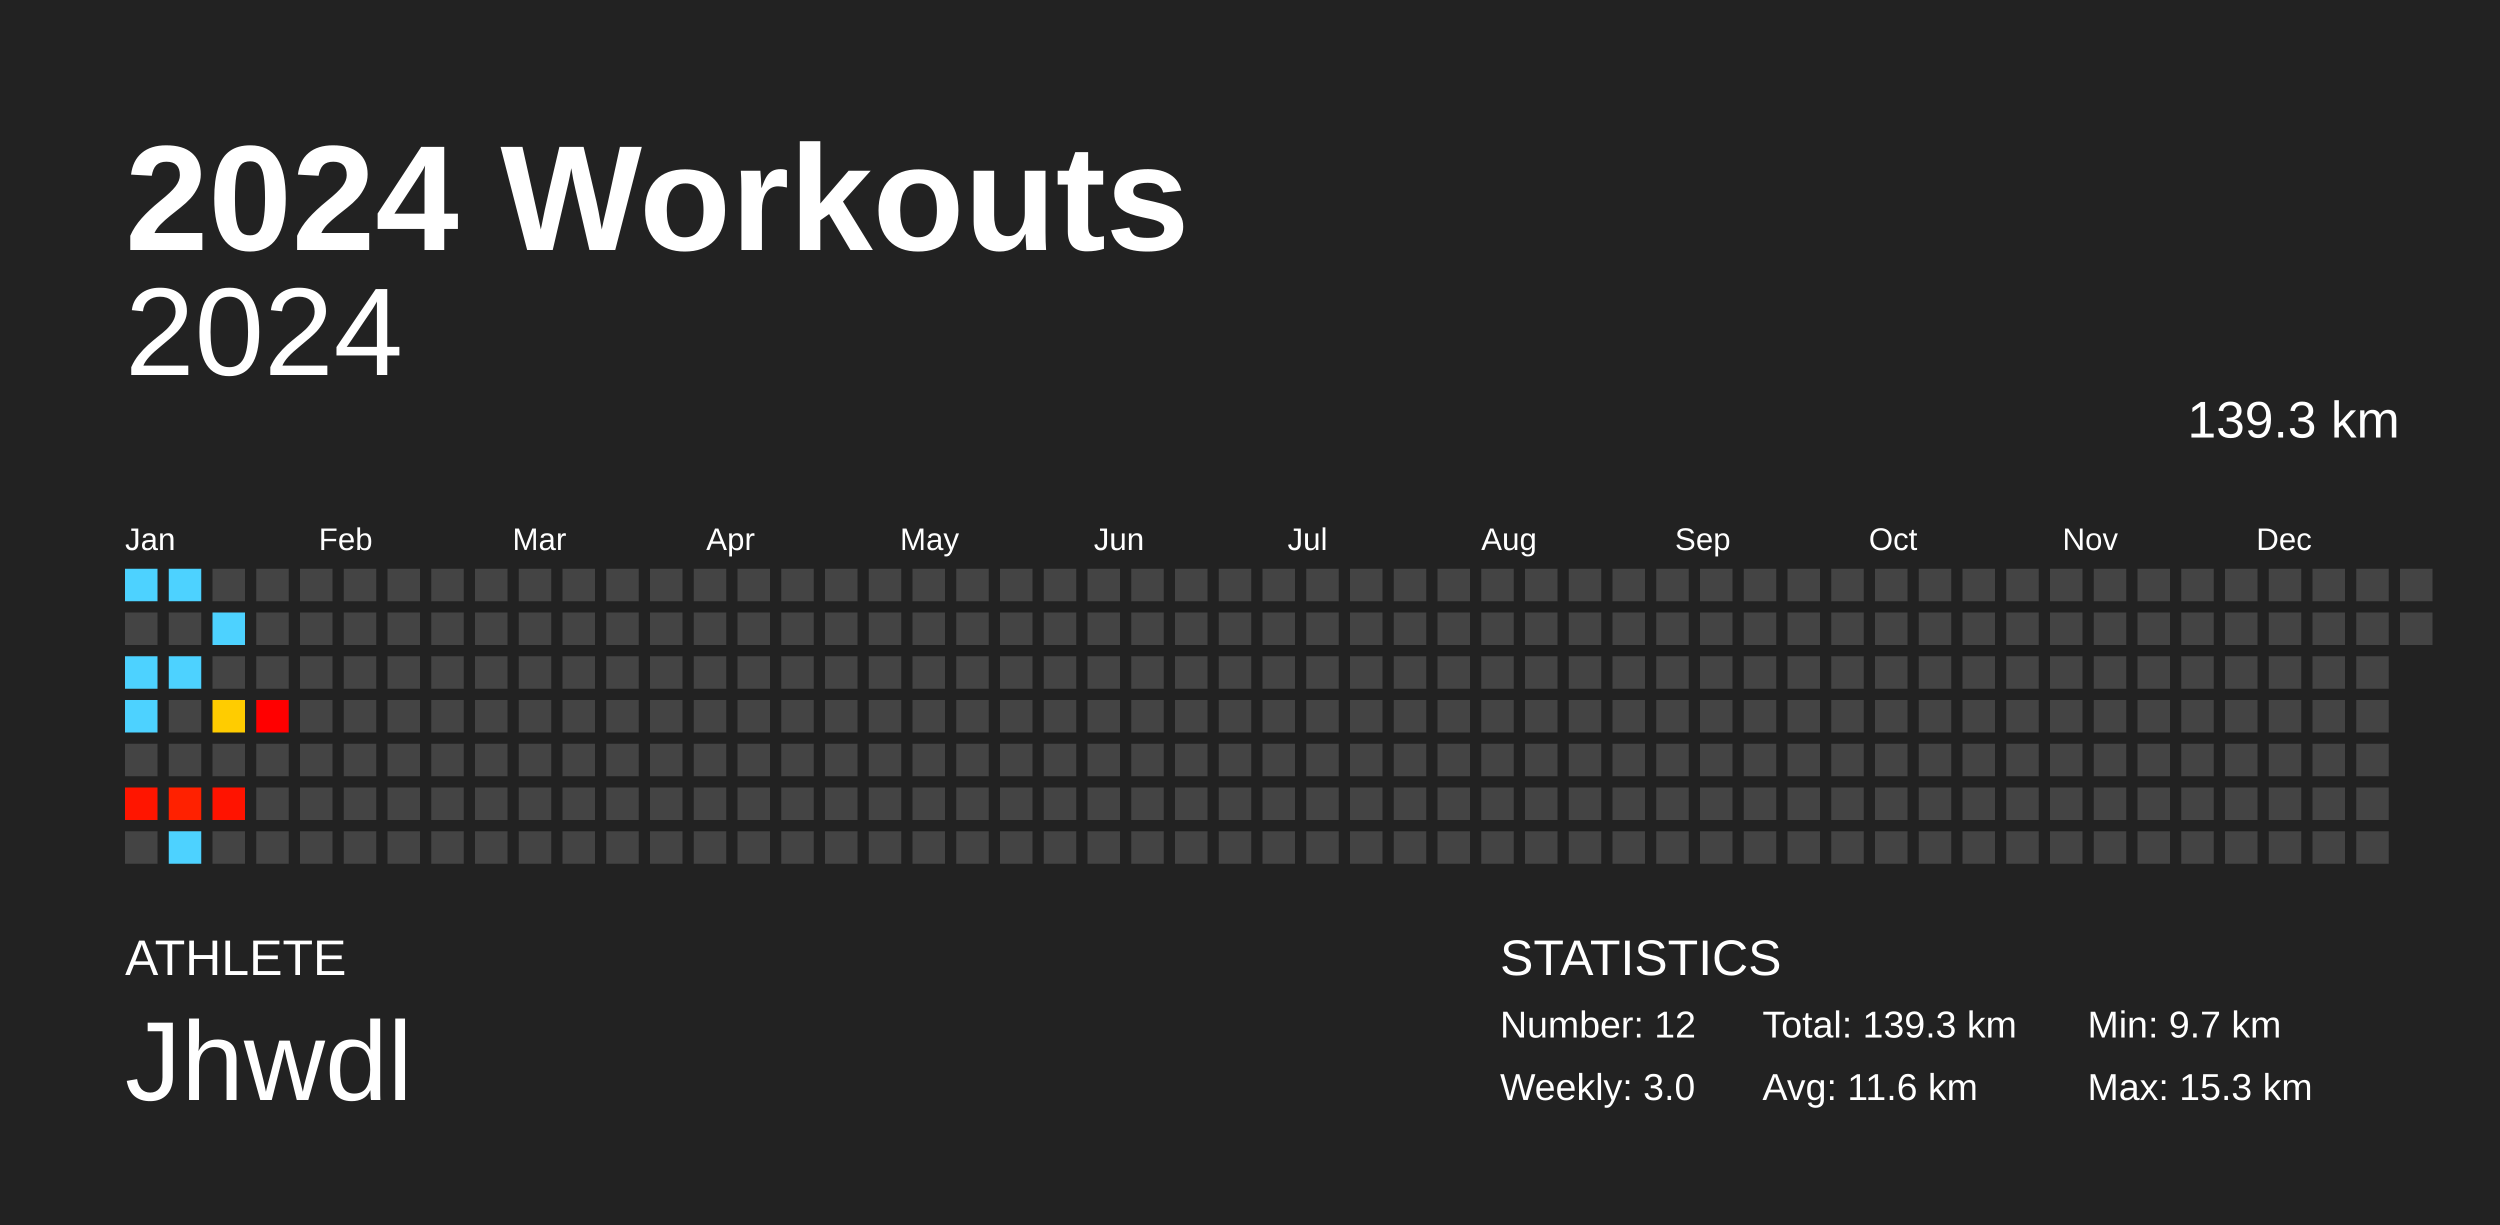
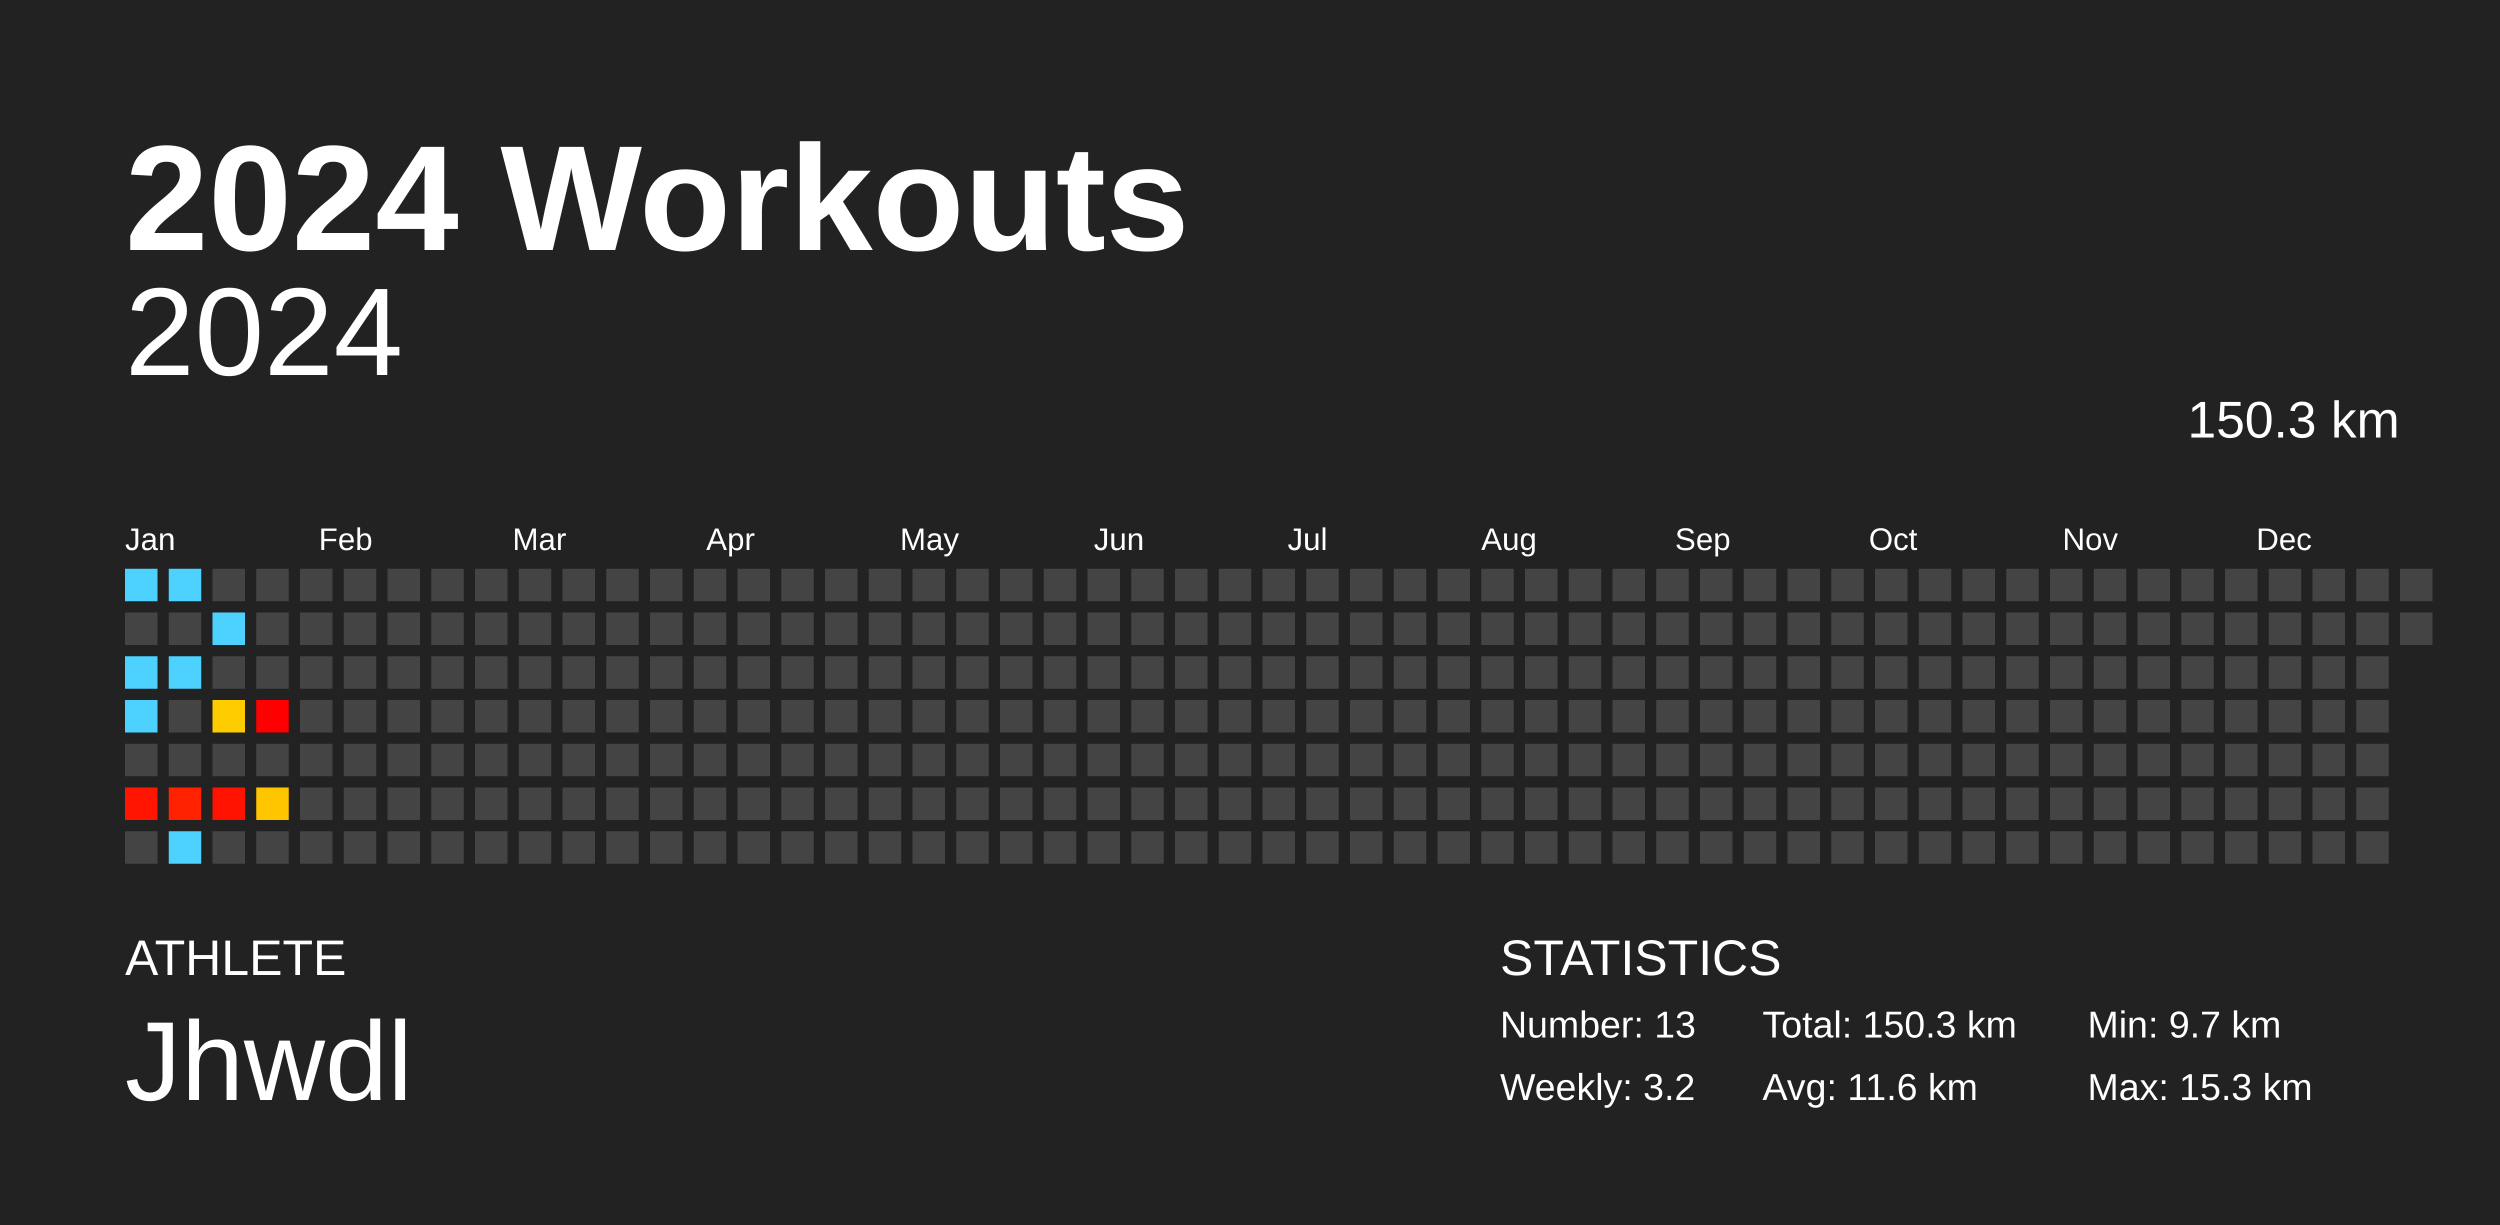
<svg xmlns="http://www.w3.org/2000/svg" baseProfile="full" height="98mm" version="1.1" viewBox="0,0,200,98" width="200mm">
  <defs />
  <rect fill="#222222" height="98" width="200" x="0" y="0" />
  <text fill="#FFFFFF" style="font-size:12px; font-family:Arial; font-weight:bold;" x="10" y="20">2024 Workouts</text>
  <text fill="#FFFFFF" style="font-size:4px; font-family:Arial" x="10" y="78">ATHLETE</text>
  <text fill="#FFFFFF" style="font-size:9px; font-family:Arial" x="10" y="88">Jhwdl</text>
  <text fill="#FFFFFF" style="font-size:4px; font-family:Arial" x="120" y="78">STATISTICS</text>
-   <text fill="#FFFFFF" style="font-size:3px; font-family:Arial" x="120" y="83">Number: 12</text>
-   <text fill="#FFFFFF" style="font-size:3px; font-family:Arial" x="120" y="88">Weekly: 3.0</text>
-   <text fill="#FFFFFF" style="font-size:3px; font-family:Arial" x="141" y="83">Total: 139.3 km</text>
+   <text fill="#FFFFFF" style="font-size:3px; font-family:Arial" x="120" y="83">Number: 13</text>
+   <text fill="#FFFFFF" style="font-size:3px; font-family:Arial" x="120" y="88">Weekly: 3.2</text>
+   <text fill="#FFFFFF" style="font-size:3px; font-family:Arial" x="141" y="83">Total: 150.3 km</text>
  <text fill="#FFFFFF" style="font-size:3px; font-family:Arial" x="141" y="88">Avg: 11.6 km</text>
  <text fill="#FFFFFF" style="font-size:3px; font-family:Arial" x="167" y="83">Min: 9.7 km</text>
  <text fill="#FFFFFF" style="font-size:3px; font-family:Arial" x="167" y="88">Max: 15.3 km</text>
  <text alignment-baseline="hanging" fill="#FFFFFF" style="font-size:10.0px; font-family:Arial;" x="10" y="30">2024</text>
-   <text alignment-baseline="hanging" fill="#FFFFFF" style="font-size:4.125px; font-family:Arial;" x="175" y="35">139.3 km</text>
+   <text alignment-baseline="hanging" fill="#FFFFFF" style="font-size:4.125px; font-family:Arial;" x="175" y="35">150.3 km</text>
  <text fill="#FFFFFF" style="font-size:2.5px; font-family:Arial" x="10.0" y="44">Jan</text>
  <text fill="#FFFFFF" style="font-size:2.5px; font-family:Arial" x="25.5" y="44">Feb</text>
  <text fill="#FFFFFF" style="font-size:2.5px; font-family:Arial" x="41.0" y="44">Mar</text>
  <text fill="#FFFFFF" style="font-size:2.5px; font-family:Arial" x="56.5" y="44">Apr</text>
  <text fill="#FFFFFF" style="font-size:2.5px; font-family:Arial" x="72.0" y="44">May</text>
  <text fill="#FFFFFF" style="font-size:2.5px; font-family:Arial" x="87.5" y="44">Jun</text>
  <text fill="#FFFFFF" style="font-size:2.5px; font-family:Arial" x="103.0" y="44">Jul</text>
  <text fill="#FFFFFF" style="font-size:2.5px; font-family:Arial" x="118.5" y="44">Aug</text>
  <text fill="#FFFFFF" style="font-size:2.5px; font-family:Arial" x="134.0" y="44">Sep</text>
  <text fill="#FFFFFF" style="font-size:2.5px; font-family:Arial" x="149.5" y="44">Oct</text>
  <text fill="#FFFFFF" style="font-size:2.5px; font-family:Arial" x="165.0" y="44">Nov</text>
  <text fill="#FFFFFF" style="font-size:2.5px; font-family:Arial" x="180.5" y="44">Dec</text>
  <rect fill="#4dd2ff" height="2.6" width="2.6" x="10.0" y="45.5" />
  <rect fill="#444444" height="2.6" width="2.6" x="10.0" y="49.0" />
  <rect fill="#4dd2ff" height="2.6" width="2.6" x="10.0" y="52.5" />
  <rect fill="#4dd2ff" height="2.6" width="2.6" x="10.0" y="56.0" />
  <rect fill="#444444" height="2.6" width="2.6" x="10.0" y="59.5" />
  <rect fill="#ff1500" height="2.6" width="2.6" x="10.0" y="63.0" />
  <rect fill="#444444" height="2.6" width="2.6" x="10.0" y="66.5" />
  <rect fill="#4dd2ff" height="2.6" width="2.6" x="13.5" y="45.5" />
  <rect fill="#444444" height="2.6" width="2.6" x="13.5" y="49.0" />
  <rect fill="#4dd2ff" height="2.6" width="2.6" x="13.5" y="52.5" />
  <rect fill="#444444" height="2.6" width="2.6" x="13.5" y="56.0" />
  <rect fill="#444444" height="2.6" width="2.6" x="13.5" y="59.5" />
  <rect fill="#ff2100" height="2.6" width="2.6" x="13.5" y="63.0" />
  <rect fill="#4dd2ff" height="2.6" width="2.6" x="13.5" y="66.5" />
  <rect fill="#444444" height="2.6" width="2.6" x="17.0" y="45.5" />
  <rect fill="#4dd2ff" height="2.6" width="2.6" x="17.0" y="49.0" />
  <rect fill="#444444" height="2.6" width="2.6" x="17.0" y="52.5" />
  <rect fill="#ffcc00" height="2.6" width="2.6" x="17.0" y="56.0" />
  <rect fill="#444444" height="2.6" width="2.6" x="17.0" y="59.5" />
  <rect fill="#ff1300" height="2.6" width="2.6" x="17.0" y="63.0" />
  <rect fill="#444444" height="2.6" width="2.6" x="17.0" y="66.5" />
  <rect fill="#444444" height="2.6" width="2.6" x="20.5" y="45.5" />
  <rect fill="#444444" height="2.6" width="2.6" x="20.5" y="49.0" />
  <rect fill="#444444" height="2.6" width="2.6" x="20.5" y="52.5" />
  <rect fill="#ff0000" height="2.6" width="2.6" x="20.5" y="56.0" />
  <rect fill="#444444" height="2.6" width="2.6" x="20.5" y="59.5" />
-   <rect fill="#444444" height="2.6" width="2.6" x="20.5" y="63.0" />
+   <rect fill="#ffc600" height="2.6" width="2.6" x="20.5" y="63.0" />
  <rect fill="#444444" height="2.6" width="2.6" x="20.5" y="66.5" />
  <rect fill="#444444" height="2.6" width="2.6" x="24.0" y="45.5" />
  <rect fill="#444444" height="2.6" width="2.6" x="24.0" y="49.0" />
  <rect fill="#444444" height="2.6" width="2.6" x="24.0" y="52.5" />
  <rect fill="#444444" height="2.6" width="2.6" x="24.0" y="56.0" />
  <rect fill="#444444" height="2.6" width="2.6" x="24.0" y="59.5" />
  <rect fill="#444444" height="2.6" width="2.6" x="24.0" y="63.0" />
  <rect fill="#444444" height="2.6" width="2.6" x="24.0" y="66.5" />
  <rect fill="#444444" height="2.6" width="2.6" x="27.5" y="45.5" />
  <rect fill="#444444" height="2.6" width="2.6" x="27.5" y="49.0" />
  <rect fill="#444444" height="2.6" width="2.6" x="27.5" y="52.5" />
  <rect fill="#444444" height="2.6" width="2.6" x="27.5" y="56.0" />
  <rect fill="#444444" height="2.6" width="2.6" x="27.5" y="59.5" />
  <rect fill="#444444" height="2.6" width="2.6" x="27.5" y="63.0" />
  <rect fill="#444444" height="2.6" width="2.6" x="27.5" y="66.5" />
  <rect fill="#444444" height="2.6" width="2.6" x="31.0" y="45.5" />
  <rect fill="#444444" height="2.6" width="2.6" x="31.0" y="49.0" />
  <rect fill="#444444" height="2.6" width="2.6" x="31.0" y="52.5" />
  <rect fill="#444444" height="2.6" width="2.6" x="31.0" y="56.0" />
  <rect fill="#444444" height="2.6" width="2.6" x="31.0" y="59.5" />
  <rect fill="#444444" height="2.6" width="2.6" x="31.0" y="63.0" />
  <rect fill="#444444" height="2.6" width="2.6" x="31.0" y="66.5" />
  <rect fill="#444444" height="2.6" width="2.6" x="34.5" y="45.5" />
  <rect fill="#444444" height="2.6" width="2.6" x="34.5" y="49.0" />
  <rect fill="#444444" height="2.6" width="2.6" x="34.5" y="52.5" />
  <rect fill="#444444" height="2.6" width="2.6" x="34.5" y="56.0" />
  <rect fill="#444444" height="2.6" width="2.6" x="34.5" y="59.5" />
  <rect fill="#444444" height="2.6" width="2.6" x="34.5" y="63.0" />
  <rect fill="#444444" height="2.6" width="2.6" x="34.5" y="66.5" />
  <rect fill="#444444" height="2.6" width="2.6" x="38.0" y="45.5" />
  <rect fill="#444444" height="2.6" width="2.6" x="38.0" y="49.0" />
  <rect fill="#444444" height="2.6" width="2.6" x="38.0" y="52.5" />
  <rect fill="#444444" height="2.6" width="2.6" x="38.0" y="56.0" />
  <rect fill="#444444" height="2.6" width="2.6" x="38.0" y="59.5" />
  <rect fill="#444444" height="2.6" width="2.6" x="38.0" y="63.0" />
  <rect fill="#444444" height="2.6" width="2.6" x="38.0" y="66.5" />
  <rect fill="#444444" height="2.6" width="2.6" x="41.5" y="45.5" />
  <rect fill="#444444" height="2.6" width="2.6" x="41.5" y="49.0" />
  <rect fill="#444444" height="2.6" width="2.6" x="41.5" y="52.5" />
  <rect fill="#444444" height="2.6" width="2.6" x="41.5" y="56.0" />
  <rect fill="#444444" height="2.6" width="2.6" x="41.5" y="59.5" />
  <rect fill="#444444" height="2.6" width="2.6" x="41.5" y="63.0" />
  <rect fill="#444444" height="2.6" width="2.6" x="41.5" y="66.5" />
  <rect fill="#444444" height="2.6" width="2.6" x="45.0" y="45.5" />
  <rect fill="#444444" height="2.6" width="2.6" x="45.0" y="49.0" />
  <rect fill="#444444" height="2.6" width="2.6" x="45.0" y="52.5" />
  <rect fill="#444444" height="2.6" width="2.6" x="45.0" y="56.0" />
  <rect fill="#444444" height="2.6" width="2.6" x="45.0" y="59.5" />
  <rect fill="#444444" height="2.6" width="2.6" x="45.0" y="63.0" />
  <rect fill="#444444" height="2.6" width="2.6" x="45.0" y="66.5" />
  <rect fill="#444444" height="2.6" width="2.6" x="48.5" y="45.5" />
  <rect fill="#444444" height="2.6" width="2.6" x="48.5" y="49.0" />
  <rect fill="#444444" height="2.6" width="2.6" x="48.5" y="52.5" />
  <rect fill="#444444" height="2.6" width="2.6" x="48.5" y="56.0" />
  <rect fill="#444444" height="2.6" width="2.6" x="48.5" y="59.5" />
  <rect fill="#444444" height="2.6" width="2.6" x="48.5" y="63.0" />
  <rect fill="#444444" height="2.6" width="2.6" x="48.5" y="66.5" />
  <rect fill="#444444" height="2.6" width="2.6" x="52.0" y="45.5" />
  <rect fill="#444444" height="2.6" width="2.6" x="52.0" y="49.0" />
  <rect fill="#444444" height="2.6" width="2.6" x="52.0" y="52.5" />
  <rect fill="#444444" height="2.6" width="2.6" x="52.0" y="56.0" />
  <rect fill="#444444" height="2.6" width="2.6" x="52.0" y="59.5" />
  <rect fill="#444444" height="2.6" width="2.6" x="52.0" y="63.0" />
  <rect fill="#444444" height="2.6" width="2.6" x="52.0" y="66.5" />
  <rect fill="#444444" height="2.6" width="2.6" x="55.5" y="45.5" />
  <rect fill="#444444" height="2.6" width="2.6" x="55.5" y="49.0" />
  <rect fill="#444444" height="2.6" width="2.6" x="55.5" y="52.5" />
  <rect fill="#444444" height="2.6" width="2.6" x="55.5" y="56.0" />
  <rect fill="#444444" height="2.6" width="2.6" x="55.5" y="59.5" />
  <rect fill="#444444" height="2.6" width="2.6" x="55.5" y="63.0" />
  <rect fill="#444444" height="2.6" width="2.6" x="55.5" y="66.5" />
  <rect fill="#444444" height="2.6" width="2.6" x="59.0" y="45.5" />
  <rect fill="#444444" height="2.6" width="2.6" x="59.0" y="49.0" />
  <rect fill="#444444" height="2.6" width="2.6" x="59.0" y="52.5" />
  <rect fill="#444444" height="2.6" width="2.6" x="59.0" y="56.0" />
  <rect fill="#444444" height="2.6" width="2.6" x="59.0" y="59.5" />
  <rect fill="#444444" height="2.6" width="2.6" x="59.0" y="63.0" />
  <rect fill="#444444" height="2.6" width="2.6" x="59.0" y="66.5" />
  <rect fill="#444444" height="2.6" width="2.6" x="62.5" y="45.5" />
  <rect fill="#444444" height="2.6" width="2.6" x="62.5" y="49.0" />
  <rect fill="#444444" height="2.6" width="2.6" x="62.5" y="52.5" />
  <rect fill="#444444" height="2.6" width="2.6" x="62.5" y="56.0" />
  <rect fill="#444444" height="2.6" width="2.6" x="62.5" y="59.5" />
  <rect fill="#444444" height="2.6" width="2.6" x="62.5" y="63.0" />
  <rect fill="#444444" height="2.6" width="2.6" x="62.5" y="66.5" />
  <rect fill="#444444" height="2.6" width="2.6" x="66.0" y="45.5" />
  <rect fill="#444444" height="2.6" width="2.6" x="66.0" y="49.0" />
  <rect fill="#444444" height="2.6" width="2.6" x="66.0" y="52.5" />
  <rect fill="#444444" height="2.6" width="2.6" x="66.0" y="56.0" />
  <rect fill="#444444" height="2.6" width="2.6" x="66.0" y="59.5" />
  <rect fill="#444444" height="2.6" width="2.6" x="66.0" y="63.0" />
  <rect fill="#444444" height="2.6" width="2.6" x="66.0" y="66.5" />
  <rect fill="#444444" height="2.6" width="2.6" x="69.5" y="45.5" />
  <rect fill="#444444" height="2.6" width="2.6" x="69.5" y="49.0" />
  <rect fill="#444444" height="2.6" width="2.6" x="69.5" y="52.5" />
  <rect fill="#444444" height="2.6" width="2.6" x="69.5" y="56.0" />
  <rect fill="#444444" height="2.6" width="2.6" x="69.5" y="59.5" />
  <rect fill="#444444" height="2.6" width="2.6" x="69.5" y="63.0" />
  <rect fill="#444444" height="2.6" width="2.6" x="69.5" y="66.5" />
  <rect fill="#444444" height="2.6" width="2.6" x="73.0" y="45.5" />
  <rect fill="#444444" height="2.6" width="2.6" x="73.0" y="49.0" />
  <rect fill="#444444" height="2.6" width="2.6" x="73.0" y="52.5" />
  <rect fill="#444444" height="2.6" width="2.6" x="73.0" y="56.0" />
  <rect fill="#444444" height="2.6" width="2.6" x="73.0" y="59.5" />
  <rect fill="#444444" height="2.6" width="2.6" x="73.0" y="63.0" />
  <rect fill="#444444" height="2.6" width="2.6" x="73.0" y="66.5" />
  <rect fill="#444444" height="2.6" width="2.6" x="76.5" y="45.5" />
  <rect fill="#444444" height="2.6" width="2.6" x="76.5" y="49.0" />
  <rect fill="#444444" height="2.6" width="2.6" x="76.5" y="52.5" />
  <rect fill="#444444" height="2.6" width="2.6" x="76.5" y="56.0" />
  <rect fill="#444444" height="2.6" width="2.6" x="76.5" y="59.5" />
  <rect fill="#444444" height="2.6" width="2.6" x="76.5" y="63.0" />
  <rect fill="#444444" height="2.6" width="2.6" x="76.5" y="66.5" />
  <rect fill="#444444" height="2.6" width="2.6" x="80.0" y="45.5" />
  <rect fill="#444444" height="2.6" width="2.6" x="80.0" y="49.0" />
  <rect fill="#444444" height="2.6" width="2.6" x="80.0" y="52.5" />
  <rect fill="#444444" height="2.6" width="2.6" x="80.0" y="56.0" />
  <rect fill="#444444" height="2.6" width="2.6" x="80.0" y="59.5" />
  <rect fill="#444444" height="2.6" width="2.6" x="80.0" y="63.0" />
  <rect fill="#444444" height="2.6" width="2.6" x="80.0" y="66.5" />
  <rect fill="#444444" height="2.6" width="2.6" x="83.5" y="45.5" />
  <rect fill="#444444" height="2.6" width="2.6" x="83.5" y="49.0" />
  <rect fill="#444444" height="2.6" width="2.6" x="83.5" y="52.5" />
  <rect fill="#444444" height="2.6" width="2.6" x="83.5" y="56.0" />
  <rect fill="#444444" height="2.6" width="2.6" x="83.5" y="59.5" />
  <rect fill="#444444" height="2.6" width="2.6" x="83.5" y="63.0" />
  <rect fill="#444444" height="2.6" width="2.6" x="83.5" y="66.5" />
  <rect fill="#444444" height="2.6" width="2.6" x="87.0" y="45.5" />
  <rect fill="#444444" height="2.6" width="2.6" x="87.0" y="49.0" />
  <rect fill="#444444" height="2.6" width="2.6" x="87.0" y="52.5" />
  <rect fill="#444444" height="2.6" width="2.6" x="87.0" y="56.0" />
  <rect fill="#444444" height="2.6" width="2.6" x="87.0" y="59.5" />
  <rect fill="#444444" height="2.6" width="2.6" x="87.0" y="63.0" />
  <rect fill="#444444" height="2.6" width="2.6" x="87.0" y="66.5" />
  <rect fill="#444444" height="2.6" width="2.6" x="90.5" y="45.5" />
  <rect fill="#444444" height="2.6" width="2.6" x="90.5" y="49.0" />
  <rect fill="#444444" height="2.6" width="2.6" x="90.5" y="52.5" />
  <rect fill="#444444" height="2.6" width="2.6" x="90.5" y="56.0" />
  <rect fill="#444444" height="2.6" width="2.6" x="90.5" y="59.5" />
  <rect fill="#444444" height="2.6" width="2.6" x="90.5" y="63.0" />
  <rect fill="#444444" height="2.6" width="2.6" x="90.5" y="66.5" />
  <rect fill="#444444" height="2.6" width="2.6" x="94.0" y="45.5" />
  <rect fill="#444444" height="2.6" width="2.6" x="94.0" y="49.0" />
  <rect fill="#444444" height="2.6" width="2.6" x="94.0" y="52.5" />
  <rect fill="#444444" height="2.6" width="2.6" x="94.0" y="56.0" />
  <rect fill="#444444" height="2.6" width="2.6" x="94.0" y="59.5" />
  <rect fill="#444444" height="2.6" width="2.6" x="94.0" y="63.0" />
  <rect fill="#444444" height="2.6" width="2.6" x="94.0" y="66.5" />
  <rect fill="#444444" height="2.6" width="2.6" x="97.5" y="45.5" />
  <rect fill="#444444" height="2.6" width="2.6" x="97.5" y="49.0" />
  <rect fill="#444444" height="2.6" width="2.6" x="97.5" y="52.5" />
  <rect fill="#444444" height="2.6" width="2.6" x="97.5" y="56.0" />
  <rect fill="#444444" height="2.6" width="2.6" x="97.5" y="59.5" />
  <rect fill="#444444" height="2.6" width="2.6" x="97.5" y="63.0" />
  <rect fill="#444444" height="2.6" width="2.6" x="97.5" y="66.5" />
  <rect fill="#444444" height="2.6" width="2.6" x="101.0" y="45.5" />
  <rect fill="#444444" height="2.6" width="2.6" x="101.0" y="49.0" />
  <rect fill="#444444" height="2.6" width="2.6" x="101.0" y="52.5" />
  <rect fill="#444444" height="2.6" width="2.6" x="101.0" y="56.0" />
  <rect fill="#444444" height="2.6" width="2.6" x="101.0" y="59.5" />
  <rect fill="#444444" height="2.6" width="2.6" x="101.0" y="63.0" />
  <rect fill="#444444" height="2.6" width="2.6" x="101.0" y="66.5" />
  <rect fill="#444444" height="2.6" width="2.6" x="104.5" y="45.5" />
  <rect fill="#444444" height="2.6" width="2.6" x="104.5" y="49.0" />
  <rect fill="#444444" height="2.6" width="2.6" x="104.5" y="52.5" />
  <rect fill="#444444" height="2.6" width="2.6" x="104.5" y="56.0" />
  <rect fill="#444444" height="2.6" width="2.6" x="104.5" y="59.5" />
  <rect fill="#444444" height="2.6" width="2.6" x="104.5" y="63.0" />
  <rect fill="#444444" height="2.6" width="2.6" x="104.5" y="66.5" />
  <rect fill="#444444" height="2.6" width="2.6" x="108.0" y="45.5" />
  <rect fill="#444444" height="2.6" width="2.6" x="108.0" y="49.0" />
  <rect fill="#444444" height="2.6" width="2.6" x="108.0" y="52.5" />
  <rect fill="#444444" height="2.6" width="2.6" x="108.0" y="56.0" />
  <rect fill="#444444" height="2.6" width="2.6" x="108.0" y="59.5" />
  <rect fill="#444444" height="2.6" width="2.6" x="108.0" y="63.0" />
  <rect fill="#444444" height="2.6" width="2.6" x="108.0" y="66.5" />
  <rect fill="#444444" height="2.6" width="2.6" x="111.5" y="45.5" />
  <rect fill="#444444" height="2.6" width="2.6" x="111.5" y="49.0" />
  <rect fill="#444444" height="2.6" width="2.6" x="111.5" y="52.5" />
  <rect fill="#444444" height="2.6" width="2.6" x="111.5" y="56.0" />
  <rect fill="#444444" height="2.6" width="2.6" x="111.5" y="59.5" />
  <rect fill="#444444" height="2.6" width="2.6" x="111.5" y="63.0" />
  <rect fill="#444444" height="2.6" width="2.6" x="111.5" y="66.5" />
  <rect fill="#444444" height="2.6" width="2.6" x="115.0" y="45.5" />
  <rect fill="#444444" height="2.6" width="2.6" x="115.0" y="49.0" />
  <rect fill="#444444" height="2.6" width="2.6" x="115.0" y="52.5" />
  <rect fill="#444444" height="2.6" width="2.6" x="115.0" y="56.0" />
  <rect fill="#444444" height="2.6" width="2.6" x="115.0" y="59.5" />
  <rect fill="#444444" height="2.6" width="2.6" x="115.0" y="63.0" />
  <rect fill="#444444" height="2.6" width="2.6" x="115.0" y="66.5" />
  <rect fill="#444444" height="2.6" width="2.6" x="118.5" y="45.5" />
  <rect fill="#444444" height="2.6" width="2.6" x="118.5" y="49.0" />
  <rect fill="#444444" height="2.6" width="2.6" x="118.5" y="52.5" />
  <rect fill="#444444" height="2.6" width="2.6" x="118.5" y="56.0" />
  <rect fill="#444444" height="2.6" width="2.6" x="118.5" y="59.5" />
  <rect fill="#444444" height="2.6" width="2.6" x="118.5" y="63.0" />
  <rect fill="#444444" height="2.6" width="2.6" x="118.5" y="66.5" />
  <rect fill="#444444" height="2.6" width="2.6" x="122.0" y="45.5" />
  <rect fill="#444444" height="2.6" width="2.6" x="122.0" y="49.0" />
  <rect fill="#444444" height="2.6" width="2.6" x="122.0" y="52.5" />
  <rect fill="#444444" height="2.6" width="2.6" x="122.0" y="56.0" />
  <rect fill="#444444" height="2.6" width="2.6" x="122.0" y="59.5" />
  <rect fill="#444444" height="2.6" width="2.6" x="122.0" y="63.0" />
  <rect fill="#444444" height="2.6" width="2.6" x="122.0" y="66.5" />
  <rect fill="#444444" height="2.6" width="2.6" x="125.5" y="45.5" />
  <rect fill="#444444" height="2.6" width="2.6" x="125.5" y="49.0" />
  <rect fill="#444444" height="2.6" width="2.6" x="125.5" y="52.5" />
  <rect fill="#444444" height="2.6" width="2.6" x="125.5" y="56.0" />
  <rect fill="#444444" height="2.6" width="2.6" x="125.5" y="59.5" />
  <rect fill="#444444" height="2.6" width="2.6" x="125.5" y="63.0" />
  <rect fill="#444444" height="2.6" width="2.6" x="125.5" y="66.5" />
  <rect fill="#444444" height="2.6" width="2.6" x="129.0" y="45.5" />
  <rect fill="#444444" height="2.6" width="2.6" x="129.0" y="49.0" />
  <rect fill="#444444" height="2.6" width="2.6" x="129.0" y="52.5" />
  <rect fill="#444444" height="2.6" width="2.6" x="129.0" y="56.0" />
  <rect fill="#444444" height="2.6" width="2.6" x="129.0" y="59.5" />
  <rect fill="#444444" height="2.6" width="2.6" x="129.0" y="63.0" />
  <rect fill="#444444" height="2.6" width="2.6" x="129.0" y="66.5" />
  <rect fill="#444444" height="2.6" width="2.6" x="132.5" y="45.5" />
  <rect fill="#444444" height="2.6" width="2.6" x="132.5" y="49.0" />
  <rect fill="#444444" height="2.6" width="2.6" x="132.5" y="52.5" />
  <rect fill="#444444" height="2.6" width="2.6" x="132.5" y="56.0" />
  <rect fill="#444444" height="2.6" width="2.6" x="132.5" y="59.5" />
  <rect fill="#444444" height="2.6" width="2.6" x="132.5" y="63.0" />
  <rect fill="#444444" height="2.6" width="2.6" x="132.5" y="66.5" />
  <rect fill="#444444" height="2.6" width="2.6" x="136.0" y="45.5" />
  <rect fill="#444444" height="2.6" width="2.6" x="136.0" y="49.0" />
  <rect fill="#444444" height="2.6" width="2.6" x="136.0" y="52.5" />
  <rect fill="#444444" height="2.6" width="2.6" x="136.0" y="56.0" />
  <rect fill="#444444" height="2.6" width="2.6" x="136.0" y="59.5" />
  <rect fill="#444444" height="2.6" width="2.6" x="136.0" y="63.0" />
  <rect fill="#444444" height="2.6" width="2.6" x="136.0" y="66.5" />
  <rect fill="#444444" height="2.6" width="2.6" x="139.5" y="45.5" />
  <rect fill="#444444" height="2.6" width="2.6" x="139.5" y="49.0" />
  <rect fill="#444444" height="2.6" width="2.6" x="139.5" y="52.5" />
  <rect fill="#444444" height="2.6" width="2.6" x="139.5" y="56.0" />
  <rect fill="#444444" height="2.6" width="2.6" x="139.5" y="59.5" />
  <rect fill="#444444" height="2.6" width="2.6" x="139.5" y="63.0" />
  <rect fill="#444444" height="2.6" width="2.6" x="139.5" y="66.5" />
  <rect fill="#444444" height="2.6" width="2.6" x="143.0" y="45.5" />
  <rect fill="#444444" height="2.6" width="2.6" x="143.0" y="49.0" />
  <rect fill="#444444" height="2.6" width="2.6" x="143.0" y="52.5" />
  <rect fill="#444444" height="2.6" width="2.6" x="143.0" y="56.0" />
  <rect fill="#444444" height="2.6" width="2.6" x="143.0" y="59.5" />
  <rect fill="#444444" height="2.6" width="2.6" x="143.0" y="63.0" />
  <rect fill="#444444" height="2.6" width="2.6" x="143.0" y="66.5" />
  <rect fill="#444444" height="2.6" width="2.6" x="146.5" y="45.5" />
  <rect fill="#444444" height="2.6" width="2.6" x="146.5" y="49.0" />
  <rect fill="#444444" height="2.6" width="2.6" x="146.5" y="52.5" />
  <rect fill="#444444" height="2.6" width="2.6" x="146.5" y="56.0" />
  <rect fill="#444444" height="2.6" width="2.6" x="146.5" y="59.5" />
  <rect fill="#444444" height="2.6" width="2.6" x="146.5" y="63.0" />
  <rect fill="#444444" height="2.6" width="2.6" x="146.5" y="66.5" />
  <rect fill="#444444" height="2.6" width="2.6" x="150.0" y="45.5" />
  <rect fill="#444444" height="2.6" width="2.6" x="150.0" y="49.0" />
  <rect fill="#444444" height="2.6" width="2.6" x="150.0" y="52.5" />
  <rect fill="#444444" height="2.6" width="2.6" x="150.0" y="56.0" />
  <rect fill="#444444" height="2.6" width="2.6" x="150.0" y="59.5" />
  <rect fill="#444444" height="2.6" width="2.6" x="150.0" y="63.0" />
  <rect fill="#444444" height="2.6" width="2.6" x="150.0" y="66.5" />
  <rect fill="#444444" height="2.6" width="2.6" x="153.5" y="45.5" />
  <rect fill="#444444" height="2.6" width="2.6" x="153.5" y="49.0" />
  <rect fill="#444444" height="2.6" width="2.6" x="153.5" y="52.5" />
  <rect fill="#444444" height="2.6" width="2.6" x="153.5" y="56.0" />
  <rect fill="#444444" height="2.6" width="2.6" x="153.5" y="59.5" />
  <rect fill="#444444" height="2.6" width="2.6" x="153.5" y="63.0" />
  <rect fill="#444444" height="2.6" width="2.6" x="153.5" y="66.5" />
  <rect fill="#444444" height="2.6" width="2.6" x="157.0" y="45.5" />
  <rect fill="#444444" height="2.6" width="2.6" x="157.0" y="49.0" />
  <rect fill="#444444" height="2.6" width="2.6" x="157.0" y="52.5" />
  <rect fill="#444444" height="2.6" width="2.6" x="157.0" y="56.0" />
  <rect fill="#444444" height="2.6" width="2.6" x="157.0" y="59.5" />
  <rect fill="#444444" height="2.6" width="2.6" x="157.0" y="63.0" />
  <rect fill="#444444" height="2.6" width="2.6" x="157.0" y="66.5" />
  <rect fill="#444444" height="2.6" width="2.6" x="160.5" y="45.5" />
  <rect fill="#444444" height="2.6" width="2.6" x="160.5" y="49.0" />
  <rect fill="#444444" height="2.6" width="2.6" x="160.5" y="52.5" />
  <rect fill="#444444" height="2.6" width="2.6" x="160.5" y="56.0" />
  <rect fill="#444444" height="2.6" width="2.6" x="160.5" y="59.5" />
  <rect fill="#444444" height="2.6" width="2.6" x="160.5" y="63.0" />
  <rect fill="#444444" height="2.6" width="2.6" x="160.5" y="66.5" />
  <rect fill="#444444" height="2.6" width="2.6" x="164.0" y="45.5" />
  <rect fill="#444444" height="2.6" width="2.6" x="164.0" y="49.0" />
  <rect fill="#444444" height="2.6" width="2.6" x="164.0" y="52.5" />
  <rect fill="#444444" height="2.6" width="2.6" x="164.0" y="56.0" />
  <rect fill="#444444" height="2.6" width="2.6" x="164.0" y="59.5" />
  <rect fill="#444444" height="2.6" width="2.6" x="164.0" y="63.0" />
  <rect fill="#444444" height="2.6" width="2.6" x="164.0" y="66.5" />
  <rect fill="#444444" height="2.6" width="2.6" x="167.5" y="45.5" />
  <rect fill="#444444" height="2.6" width="2.6" x="167.5" y="49.0" />
  <rect fill="#444444" height="2.6" width="2.6" x="167.5" y="52.5" />
  <rect fill="#444444" height="2.6" width="2.6" x="167.5" y="56.0" />
  <rect fill="#444444" height="2.6" width="2.6" x="167.5" y="59.5" />
  <rect fill="#444444" height="2.6" width="2.6" x="167.5" y="63.0" />
  <rect fill="#444444" height="2.6" width="2.6" x="167.5" y="66.5" />
  <rect fill="#444444" height="2.6" width="2.6" x="171.0" y="45.5" />
  <rect fill="#444444" height="2.6" width="2.6" x="171.0" y="49.0" />
  <rect fill="#444444" height="2.6" width="2.6" x="171.0" y="52.5" />
  <rect fill="#444444" height="2.6" width="2.6" x="171.0" y="56.0" />
  <rect fill="#444444" height="2.6" width="2.6" x="171.0" y="59.5" />
  <rect fill="#444444" height="2.6" width="2.6" x="171.0" y="63.0" />
  <rect fill="#444444" height="2.6" width="2.6" x="171.0" y="66.5" />
  <rect fill="#444444" height="2.6" width="2.6" x="174.5" y="45.5" />
  <rect fill="#444444" height="2.6" width="2.6" x="174.5" y="49.0" />
  <rect fill="#444444" height="2.6" width="2.6" x="174.5" y="52.5" />
  <rect fill="#444444" height="2.6" width="2.6" x="174.5" y="56.0" />
  <rect fill="#444444" height="2.6" width="2.6" x="174.5" y="59.5" />
  <rect fill="#444444" height="2.6" width="2.6" x="174.5" y="63.0" />
  <rect fill="#444444" height="2.6" width="2.6" x="174.5" y="66.5" />
  <rect fill="#444444" height="2.6" width="2.6" x="178.0" y="45.5" />
  <rect fill="#444444" height="2.6" width="2.6" x="178.0" y="49.0" />
  <rect fill="#444444" height="2.6" width="2.6" x="178.0" y="52.5" />
  <rect fill="#444444" height="2.6" width="2.6" x="178.0" y="56.0" />
  <rect fill="#444444" height="2.6" width="2.6" x="178.0" y="59.5" />
  <rect fill="#444444" height="2.6" width="2.6" x="178.0" y="63.0" />
  <rect fill="#444444" height="2.6" width="2.6" x="178.0" y="66.5" />
  <rect fill="#444444" height="2.6" width="2.6" x="181.5" y="45.5" />
  <rect fill="#444444" height="2.6" width="2.6" x="181.5" y="49.0" />
  <rect fill="#444444" height="2.6" width="2.6" x="181.5" y="52.5" />
  <rect fill="#444444" height="2.6" width="2.6" x="181.5" y="56.0" />
  <rect fill="#444444" height="2.6" width="2.6" x="181.5" y="59.5" />
  <rect fill="#444444" height="2.6" width="2.6" x="181.5" y="63.0" />
  <rect fill="#444444" height="2.6" width="2.6" x="181.5" y="66.5" />
  <rect fill="#444444" height="2.6" width="2.6" x="185.0" y="45.5" />
  <rect fill="#444444" height="2.6" width="2.6" x="185.0" y="49.0" />
  <rect fill="#444444" height="2.6" width="2.6" x="185.0" y="52.5" />
  <rect fill="#444444" height="2.6" width="2.6" x="185.0" y="56.0" />
  <rect fill="#444444" height="2.6" width="2.6" x="185.0" y="59.5" />
  <rect fill="#444444" height="2.6" width="2.6" x="185.0" y="63.0" />
  <rect fill="#444444" height="2.6" width="2.6" x="185.0" y="66.5" />
  <rect fill="#444444" height="2.6" width="2.6" x="188.5" y="45.5" />
  <rect fill="#444444" height="2.6" width="2.6" x="188.5" y="49.0" />
  <rect fill="#444444" height="2.6" width="2.6" x="188.5" y="52.5" />
  <rect fill="#444444" height="2.6" width="2.6" x="188.5" y="56.0" />
  <rect fill="#444444" height="2.6" width="2.6" x="188.5" y="59.5" />
  <rect fill="#444444" height="2.6" width="2.6" x="188.5" y="63.0" />
  <rect fill="#444444" height="2.6" width="2.6" x="188.5" y="66.5" />
  <rect fill="#444444" height="2.6" width="2.6" x="192.0" y="45.5" />
  <rect fill="#444444" height="2.6" width="2.6" x="192.0" y="49.0" />
</svg>
